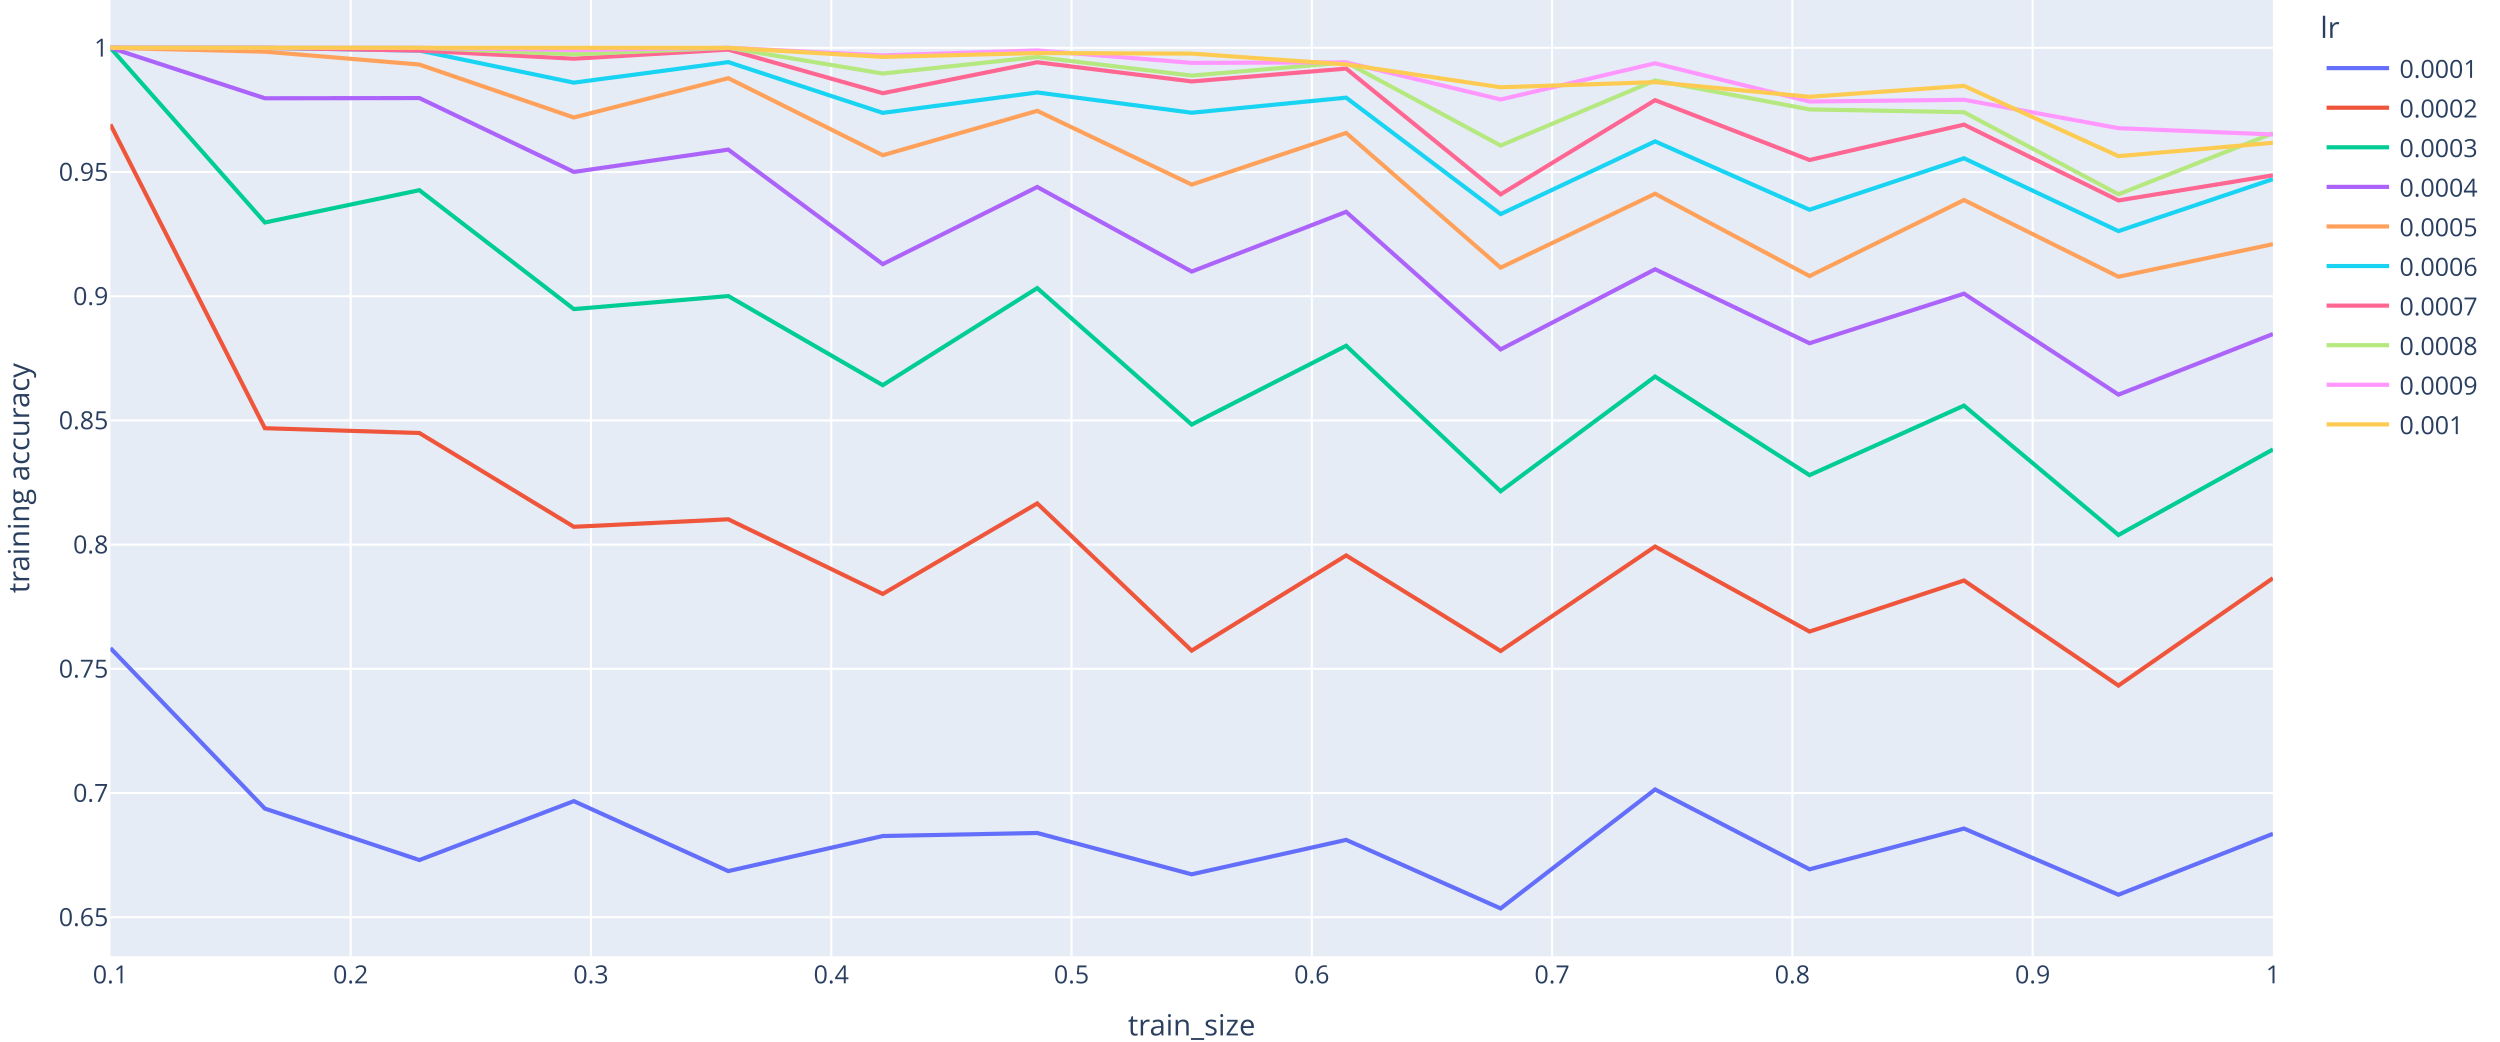
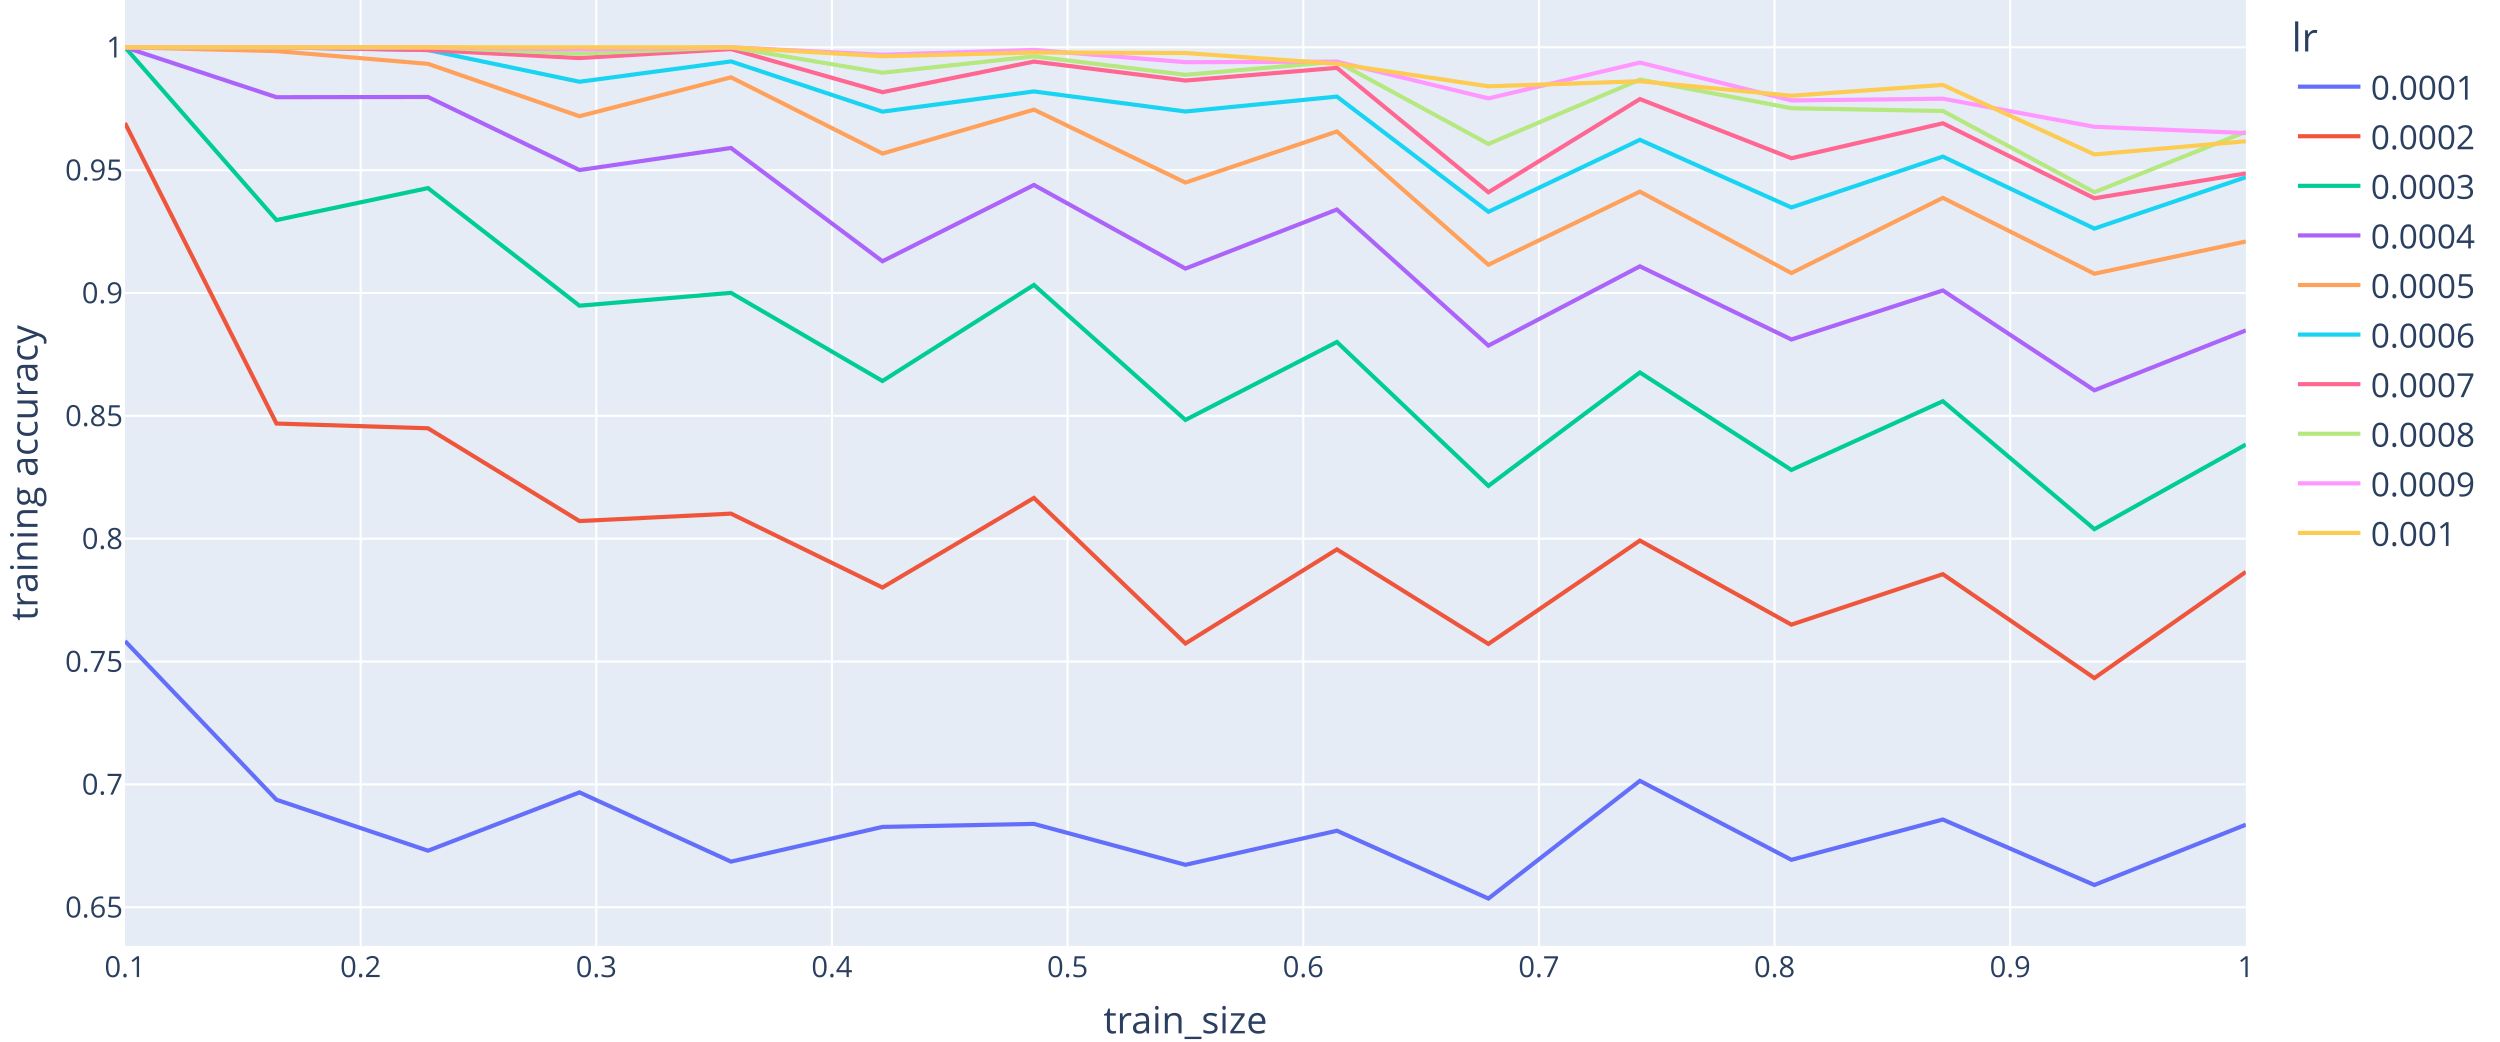
<svg xmlns="http://www.w3.org/2000/svg" class="main-svg" width="1200" height="500" style="" viewBox="0 0 1200 500">
  <rect x="0" y="0" width="1200" height="500" style="fill: rgb(255, 255, 255); fill-opacity: 1;" />
-   <defs id="defs-897cc7">
+   <defs id="defs-faa843">
    <g class="clips">
-       <clipPath id="clip897cc7xyplot" class="plotclip">
-         <rect width="1038" height="459" />
+       <clipPath id="clipfaa843xyplot" class="plotclip">
+         <rect width="1018" height="454" />
      </clipPath>
-       <clipPath class="axesclip" id="clip897cc7x">
-         <rect x="53" y="0" width="1038" height="500" />
+       <clipPath class="axesclip" id="clipfaa843x">
+         <rect x="60" y="0" width="1018" height="500" />
      </clipPath>
-       <clipPath class="axesclip" id="clip897cc7y">
-         <rect x="0" y="0" width="1200" height="459" />
+       <clipPath class="axesclip" id="clipfaa843y">
+         <rect x="0" y="0" width="1200" height="454" />
      </clipPath>
-       <clipPath class="axesclip" id="clip897cc7xy">
-         <rect x="53" y="0" width="1038" height="459" />
+       <clipPath class="axesclip" id="clipfaa843xy">
+         <rect x="60" y="0" width="1018" height="454" />
      </clipPath>
    </g>
    <g class="gradients" />
    <g class="patterns" />
  </defs>
  <g class="bglayer">
-     <rect class="bg" x="53" y="0" width="1038" height="459" style="fill: rgb(229, 236, 246); fill-opacity: 1; stroke-width: 0;" />
+     <rect class="bg" x="60" y="0" width="1018" height="454" style="fill: rgb(229, 236, 246); fill-opacity: 1; stroke-width: 0;" />
  </g>
  <g class="layer-below">
    <g class="imagelayer" />
    <g class="shapelayer" />
  </g>
  <g class="cartesianlayer">
    <g class="subplot xy">
      <g class="layer-subplot">
        <g class="shapelayer" />
        <g class="imagelayer" />
      </g>
      <g class="minor-gridlayer">
        <g class="x" />
        <g class="y" />
      </g>
      <g class="gridlayer">
        <g class="x">
-           <path class="xgrid crisp" transform="translate(168.33,0)" d="M0,0v459" style="stroke: rgb(255, 255, 255); stroke-opacity: 1; stroke-width: 1px;" />
-           <path class="xgrid crisp" transform="translate(283.67,0)" d="M0,0v459" style="stroke: rgb(255, 255, 255); stroke-opacity: 1; stroke-width: 1px;" />
-           <path class="xgrid crisp" transform="translate(399,0)" d="M0,0v459" style="stroke: rgb(255, 255, 255); stroke-opacity: 1; stroke-width: 1px;" />
-           <path class="xgrid crisp" transform="translate(514.33,0)" d="M0,0v459" style="stroke: rgb(255, 255, 255); stroke-opacity: 1; stroke-width: 1px;" />
-           <path class="xgrid crisp" transform="translate(629.67,0)" d="M0,0v459" style="stroke: rgb(255, 255, 255); stroke-opacity: 1; stroke-width: 1px;" />
-           <path class="xgrid crisp" transform="translate(745,0)" d="M0,0v459" style="stroke: rgb(255, 255, 255); stroke-opacity: 1; stroke-width: 1px;" />
-           <path class="xgrid crisp" transform="translate(860.33,0)" d="M0,0v459" style="stroke: rgb(255, 255, 255); stroke-opacity: 1; stroke-width: 1px;" />
-           <path class="xgrid crisp" transform="translate(975.67,0)" d="M0,0v459" style="stroke: rgb(255, 255, 255); stroke-opacity: 1; stroke-width: 1px;" />
+           <path class="xgrid crisp" transform="translate(173.11,0)" d="M0,0v454" style="stroke: rgb(255, 255, 255); stroke-opacity: 1; stroke-width: 1px;" />
+           <path class="xgrid crisp" transform="translate(286.22,0)" d="M0,0v454" style="stroke: rgb(255, 255, 255); stroke-opacity: 1; stroke-width: 1px;" />
+           <path class="xgrid crisp" transform="translate(399.33,0)" d="M0,0v454" style="stroke: rgb(255, 255, 255); stroke-opacity: 1; stroke-width: 1px;" />
+           <path class="xgrid crisp" transform="translate(512.44,0)" d="M0,0v454" style="stroke: rgb(255, 255, 255); stroke-opacity: 1; stroke-width: 1px;" />
+           <path class="xgrid crisp" transform="translate(625.56,0)" d="M0,0v454" style="stroke: rgb(255, 255, 255); stroke-opacity: 1; stroke-width: 1px;" />
+           <path class="xgrid crisp" transform="translate(738.67,0)" d="M0,0v454" style="stroke: rgb(255, 255, 255); stroke-opacity: 1; stroke-width: 1px;" />
+           <path class="xgrid crisp" transform="translate(851.78,0)" d="M0,0v454" style="stroke: rgb(255, 255, 255); stroke-opacity: 1; stroke-width: 1px;" />
+           <path class="xgrid crisp" transform="translate(964.89,0)" d="M0,0v454" style="stroke: rgb(255, 255, 255); stroke-opacity: 1; stroke-width: 1px;" />
        </g>
        <g class="y">
-           <path class="ygrid crisp" transform="translate(0,440.29)" d="M53,0h1038" style="stroke: rgb(255, 255, 255); stroke-opacity: 1; stroke-width: 1px;" />
-           <path class="ygrid crisp" transform="translate(0,380.67)" d="M53,0h1038" style="stroke: rgb(255, 255, 255); stroke-opacity: 1; stroke-width: 1px;" />
-           <path class="ygrid crisp" transform="translate(0,321.05)" d="M53,0h1038" style="stroke: rgb(255, 255, 255); stroke-opacity: 1; stroke-width: 1px;" />
-           <path class="ygrid crisp" transform="translate(0,261.43)" d="M53,0h1038" style="stroke: rgb(255, 255, 255); stroke-opacity: 1; stroke-width: 1px;" />
-           <path class="ygrid crisp" transform="translate(0,201.81)" d="M53,0h1038" style="stroke: rgb(255, 255, 255); stroke-opacity: 1; stroke-width: 1px;" />
-           <path class="ygrid crisp" transform="translate(0,142.19)" d="M53,0h1038" style="stroke: rgb(255, 255, 255); stroke-opacity: 1; stroke-width: 1px;" />
-           <path class="ygrid crisp" transform="translate(0,82.57)" d="M53,0h1038" style="stroke: rgb(255, 255, 255); stroke-opacity: 1; stroke-width: 1px;" />
-           <path class="ygrid crisp" transform="translate(0,22.95)" d="M53,0h1038" style="stroke: rgb(255, 255, 255); stroke-opacity: 1; stroke-width: 1px;" />
+           <path class="ygrid crisp" transform="translate(0,435.49)" d="M60,0h1018" style="stroke: rgb(255, 255, 255); stroke-opacity: 1; stroke-width: 1px;" />
+           <path class="ygrid crisp" transform="translate(0,376.52)" d="M60,0h1018" style="stroke: rgb(255, 255, 255); stroke-opacity: 1; stroke-width: 1px;" />
+           <path class="ygrid crisp" transform="translate(0,317.55)" d="M60,0h1018" style="stroke: rgb(255, 255, 255); stroke-opacity: 1; stroke-width: 1px;" />
+           <path class="ygrid crisp" transform="translate(0,258.58)" d="M60,0h1018" style="stroke: rgb(255, 255, 255); stroke-opacity: 1; stroke-width: 1px;" />
+           <path class="ygrid crisp" transform="translate(0,199.61)" d="M60,0h1018" style="stroke: rgb(255, 255, 255); stroke-opacity: 1; stroke-width: 1px;" />
+           <path class="ygrid crisp" transform="translate(0,140.64)" d="M60,0h1018" style="stroke: rgb(255, 255, 255); stroke-opacity: 1; stroke-width: 1px;" />
+           <path class="ygrid crisp" transform="translate(0,81.67)" d="M60,0h1018" style="stroke: rgb(255, 255, 255); stroke-opacity: 1; stroke-width: 1px;" />
+           <path class="ygrid crisp" transform="translate(0,22.7)" d="M60,0h1018" style="stroke: rgb(255, 255, 255); stroke-opacity: 1; stroke-width: 1px;" />
        </g>
      </g>
      <g class="zerolinelayer" />
      <g class="layer-between">
        <g class="shapelayer" />
        <g class="imagelayer" />
      </g>
      <path class="xlines-below" />
      <path class="ylines-below" />
      <g class="overlines-below" />
      <g class="xaxislayer-below" />
      <g class="yaxislayer-below" />
      <g class="overaxes-below" />
      <g class="overplot">
-         <g class="xy" transform="translate(53,0)" clip-path="url(#clip897cc7xyplot)">
+         <g class="xy" transform="translate(60,0)" clip-path="url(#clipfaa843xyplot)">
          <g class="scatterlayer mlayer">
-             <g class="trace scatter traced089fc" style="stroke-miterlimit: 2; opacity: 1;">
-               <g class="fills" />
-               <g class="errorbars" />
-               <g class="lines">
-                 <path class="js-line" d="M0,311.09L74.14,388.12L148.29,412.82L222.43,384.54L296.57,418.13L370.71,401.29L444.86,399.83L519,419.67L593.14,403.14L667.29,436.05L741.43,378.94L815.57,417.26L889.71,397.7L963.86,429.46L1038,400.22" style="vector-effect: none; fill: none; stroke: rgb(99, 110, 250); stroke-opacity: 1; stroke-width: 2px; opacity: 1;" />
-               </g>
-               <g class="points" />
-               <g class="text" />
-             </g>
-             <g class="trace scatter trace1c95cd" style="stroke-miterlimit: 2; opacity: 1;">
-               <g class="fills" />
-               <g class="errorbars" />
-               <g class="lines">
-                 <path class="js-line" d="M0,59.73L74.14,205.54L148.29,207.84L222.43,252.86L296.57,249.26L370.71,285.1L444.86,241.64L519,312.29L593.14,266.61L667.29,312.48L741.43,262.34L815.57,303.14L889.71,278.64L963.86,329.06L1038,277.52" style="vector-effect: none; fill: none; stroke: rgb(239, 85, 59); stroke-opacity: 1; stroke-width: 2px; opacity: 1;" />
-               </g>
-               <g class="points" />
-               <g class="text" />
-             </g>
-             <g class="trace scatter trace811c2f" style="stroke-miterlimit: 2; opacity: 1;">
-               <g class="fills" />
-               <g class="errorbars" />
-               <g class="lines">
-                 <path class="js-line" d="M0,22.95L74.14,106.79L148.29,91.28L222.43,148.36L296.57,142.1L370.71,184.89L444.86,138.28L519,203.78L593.14,165.96L667.29,235.81L741.43,180.76L815.57,228.07L889.71,194.7L963.86,256.79L1038,215.72" style="vector-effect: none; fill: none; stroke: rgb(0, 204, 150); stroke-opacity: 1; stroke-width: 2px; opacity: 1;" />
-               </g>
-               <g class="points" />
-               <g class="text" />
-             </g>
-             <g class="trace scatter trace289030" style="stroke-miterlimit: 2; opacity: 1;">
-               <g class="fills" />
-               <g class="errorbars" />
-               <g class="lines">
-                 <path class="js-line" d="M0,22.95L74.14,47.17L148.29,47.07L222.43,82.52L296.57,71.81L370.71,126.79L444.86,89.75L519,130.34L593.14,101.68L667.29,167.72L741.43,129.25L815.57,164.75L889.71,140.96L963.86,189.41L1038,160.33" style="vector-effect: none; fill: none; stroke: rgb(171, 99, 250); stroke-opacity: 1; stroke-width: 2px; opacity: 1;" />
-               </g>
-               <g class="points" />
-               <g class="text" />
-             </g>
-             <g class="trace scatter trace065779" style="stroke-miterlimit: 2; opacity: 1;">
-               <g class="fills" />
-               <g class="errorbars" />
-               <g class="lines">
-                 <path class="js-line" d="M0,22.95L74.14,24.81L148.29,30.99L222.43,56.39L296.57,37.52L370.71,74.51L444.86,53.2L519,88.61L593.14,63.81L667.29,128.48L741.43,92.99L815.57,132.52L889.71,96L963.86,132.84L1038,117.19" style="vector-effect: none; fill: none; stroke: rgb(255, 161, 90); stroke-opacity: 1; stroke-width: 2px; opacity: 1;" />
-               </g>
-               <g class="points" />
-               <g class="text" />
-             </g>
-             <g class="trace scatter traceec4b44" style="stroke-miterlimit: 2; opacity: 1;">
-               <g class="fills" />
-               <g class="errorbars" />
-               <g class="lines">
-                 <path class="js-line" d="M0,22.95L74.14,22.95L148.29,24.29L222.43,39.67L296.57,29.81L370.71,54.18L444.86,44.38L519,54.11L593.14,46.87L667.29,102.77L741.43,67.86L815.57,100.67L889.71,75.98L963.86,110.92L1038,85.98" style="vector-effect: none; fill: none; stroke: rgb(25, 211, 243); stroke-opacity: 1; stroke-width: 2px; opacity: 1;" />
-               </g>
-               <g class="points" />
-               <g class="text" />
-             </g>
-             <g class="trace scatter trace2945aa" style="stroke-miterlimit: 2; opacity: 1;">
-               <g class="fills" />
-               <g class="errorbars" />
-               <g class="lines">
-                 <path class="js-line" d="M0,22.95L74.14,22.95L148.29,24.29L222.43,28.18L296.57,23.81L370.71,44.74L444.86,29.88L519,39.09L593.14,32.92L667.29,93.3L741.43,48.08L815.57,76.79L889.71,59.83L963.86,96.21L1038,84.15" style="vector-effect: none; fill: none; stroke: rgb(255, 102, 146); stroke-opacity: 1; stroke-width: 2px; opacity: 1;" />
-               </g>
-               <g class="points" />
-               <g class="text" />
-             </g>
-             <g class="trace scatter trace48fd04" style="stroke-miterlimit: 2; opacity: 1;">
-               <g class="fills" />
-               <g class="errorbars" />
-               <g class="lines">
-                 <path class="js-line" d="M0,22.95L148.29,22.95L222.43,26.09L296.57,22.95L370.71,35.3L444.86,27.36L519,36.3L593.14,29.93L667.29,69.85L741.43,38.61L815.57,52.52L889.71,53.86L963.86,93.26L1038,63.95" style="vector-effect: none; fill: none; stroke: rgb(182, 232, 128); stroke-opacity: 1; stroke-width: 2px; opacity: 1;" />
-               </g>
-               <g class="points" />
-               <g class="text" />
-             </g>
-             <g class="trace scatter traceb2c9fd" style="stroke-miterlimit: 2; opacity: 1;">
-               <g class="fills" />
-               <g class="errorbars" />
-               <g class="lines">
-                 <path class="js-line" d="M0,22.95L148.29,22.95L222.43,24L296.57,22.95L370.71,26.58L444.86,24.21L519,30.18L593.14,29.93L667.29,47.75L741.43,30.37L815.57,48.73L889.71,47.89L963.86,61.54L1038,64.56" style="vector-effect: none; fill: none; stroke: rgb(255, 151, 255); stroke-opacity: 1; stroke-width: 2px; opacity: 1;" />
-               </g>
-               <g class="points" />
-               <g class="text" />
-             </g>
-             <g class="trace scatter tracebdd7bd" style="stroke-miterlimit: 2; opacity: 1;">
-               <g class="fills" />
-               <g class="errorbars" />
-               <g class="lines">
-                 <path class="js-line" d="M0,22.95L296.57,22.95L370.71,27.31L444.86,25.47L519,25.73L593.14,30.92L667.29,41.89L741.43,39.43L815.57,46.46L889.71,41.21L963.86,74.95L1038,68.54" style="vector-effect: none; fill: none; stroke: rgb(254, 203, 82); stroke-opacity: 1; stroke-width: 2px; opacity: 1;" />
+             <g class="trace scatter trace902969" style="stroke-miterlimit: 2; opacity: 1;">
+               <g class="fills" />
+               <g class="errorbars" />
+               <g class="lines">
+                 <path class="js-line" d="M0,307.7L72.71,383.89L145.43,408.33L218.14,380.35L290.86,413.58L363.57,396.92L436.29,395.47L509,415.1L581.71,398.75L654.43,431.3L727.14,374.81L799.86,412.71L872.57,393.37L945.29,424.79L1018,395.86" style="vector-effect: none; fill: none; stroke: rgb(99, 110, 250); stroke-opacity: 1; stroke-width: 2px; opacity: 1;" />
+               </g>
+               <g class="points" />
+               <g class="text" />
+             </g>
+             <g class="trace scatter trace71b88e" style="stroke-miterlimit: 2; opacity: 1;">
+               <g class="fills" />
+               <g class="errorbars" />
+               <g class="lines">
+                 <path class="js-line" d="M0,59.08L72.71,203.3L145.43,205.57L218.14,250.11L290.86,246.54L363.57,282L436.29,239.01L509,308.88L581.71,263.71L654.43,309.08L727.14,259.48L799.86,299.83L872.57,275.6L945.29,325.48L1018,274.5" style="vector-effect: none; fill: none; stroke: rgb(239, 85, 59); stroke-opacity: 1; stroke-width: 2px; opacity: 1;" />
+               </g>
+               <g class="points" />
+               <g class="text" />
+             </g>
+             <g class="trace scatter trace1026d5" style="stroke-miterlimit: 2; opacity: 1;">
+               <g class="fills" />
+               <g class="errorbars" />
+               <g class="lines">
+                 <path class="js-line" d="M0,22.7L72.71,105.63L145.43,90.28L218.14,146.74L290.86,140.56L363.57,182.88L436.29,136.78L509,201.57L581.71,164.15L654.43,233.24L727.14,178.79L799.86,225.58L872.57,192.58L945.29,253.99L1018,213.37" style="vector-effect: none; fill: none; stroke: rgb(0, 204, 150); stroke-opacity: 1; stroke-width: 2px; opacity: 1;" />
+               </g>
+               <g class="points" />
+               <g class="text" />
+             </g>
+             <g class="trace scatter traceef5ee1" style="stroke-miterlimit: 2; opacity: 1;">
+               <g class="fills" />
+               <g class="errorbars" />
+               <g class="lines">
+                 <path class="js-line" d="M0,22.7L72.71,46.66L145.43,46.55L218.14,81.62L290.86,71.03L363.57,125.41L436.29,88.78L509,128.92L581.71,100.57L654.43,165.89L727.14,127.84L799.86,162.95L872.57,139.42L945.29,187.35L1018,158.59" style="vector-effect: none; fill: none; stroke: rgb(171, 99, 250); stroke-opacity: 1; stroke-width: 2px; opacity: 1;" />
+               </g>
+               <g class="points" />
+               <g class="text" />
+             </g>
+             <g class="trace scatter trace0fb83c" style="stroke-miterlimit: 2; opacity: 1;">
+               <g class="fills" />
+               <g class="errorbars" />
+               <g class="lines">
+                 <path class="js-line" d="M0,22.7L72.71,24.54L145.43,30.65L218.14,55.78L290.86,37.11L363.57,73.7L436.29,52.62L509,87.64L581.71,63.11L654.43,127.08L727.14,91.98L799.86,131.08L872.57,94.96L945.29,131.39L1018,115.91" style="vector-effect: none; fill: none; stroke: rgb(255, 161, 90); stroke-opacity: 1; stroke-width: 2px; opacity: 1;" />
+               </g>
+               <g class="points" />
+               <g class="text" />
+             </g>
+             <g class="trace scatter traced57747" style="stroke-miterlimit: 2; opacity: 1;">
+               <g class="fills" />
+               <g class="errorbars" />
+               <g class="lines">
+                 <path class="js-line" d="M0,22.7L72.71,22.7L145.43,24.03L218.14,39.24L290.86,29.48L363.57,53.59L436.29,43.89L509,53.52L581.71,46.36L654.43,101.65L727.14,67.12L799.86,99.58L872.57,75.16L945.29,109.72L1018,85.04" style="vector-effect: none; fill: none; stroke: rgb(25, 211, 243); stroke-opacity: 1; stroke-width: 2px; opacity: 1;" />
+               </g>
+               <g class="points" />
+               <g class="text" />
+             </g>
+             <g class="trace scatter trace06e448" style="stroke-miterlimit: 2; opacity: 1;">
+               <g class="fills" />
+               <g class="errorbars" />
+               <g class="lines">
+                 <path class="js-line" d="M0,22.7L72.71,22.7L145.43,24.03L218.14,27.87L290.86,23.55L363.57,44.25L436.29,29.56L509,38.66L581.71,32.56L654.43,92.29L727.14,47.56L799.86,75.95L872.57,59.18L945.29,95.16L1018,83.23" style="vector-effect: none; fill: none; stroke: rgb(255, 102, 146); stroke-opacity: 1; stroke-width: 2px; opacity: 1;" />
+               </g>
+               <g class="points" />
+               <g class="text" />
+             </g>
+             <g class="trace scatter trace5cee25" style="stroke-miterlimit: 2; opacity: 1;">
+               <g class="fills" />
+               <g class="errorbars" />
+               <g class="lines">
+                 <path class="js-line" d="M0,22.7L145.43,22.7L218.14,25.8L290.86,22.7L363.57,34.91L436.29,27.06L509,35.91L581.71,29.6L654.43,69.09L727.14,38.19L799.86,51.95L872.57,53.27L945.29,92.25L1018,63.25" style="vector-effect: none; fill: none; stroke: rgb(182, 232, 128); stroke-opacity: 1; stroke-width: 2px; opacity: 1;" />
+               </g>
+               <g class="points" />
+               <g class="text" />
+             </g>
+             <g class="trace scatter trace53779c" style="stroke-miterlimit: 2; opacity: 1;">
+               <g class="fills" />
+               <g class="errorbars" />
+               <g class="lines">
+                 <path class="js-line" d="M0,22.7L145.43,22.7L218.14,23.73L290.86,22.7L363.57,26.29L436.29,23.95L509,29.85L581.71,29.6L654.43,47.23L727.14,30.04L799.86,48.2L872.57,47.37L945.29,60.87L1018,63.86" style="vector-effect: none; fill: none; stroke: rgb(255, 151, 255); stroke-opacity: 1; stroke-width: 2px; opacity: 1;" />
+               </g>
+               <g class="points" />
+               <g class="text" />
+             </g>
+             <g class="trace scatter tracefdc0de" style="stroke-miterlimit: 2; opacity: 1;">
+               <g class="fills" />
+               <g class="errorbars" />
+               <g class="lines">
+                 <path class="js-line" d="M0,22.7L290.86,22.7L363.57,27.01L436.29,25.19L509,25.45L581.71,30.59L654.43,41.43L727.14,39L799.86,45.95L872.57,40.76L945.29,74.13L1018,67.79" style="vector-effect: none; fill: none; stroke: rgb(254, 203, 82); stroke-opacity: 1; stroke-width: 2px; opacity: 1;" />
              </g>
              <g class="points" />
              <g class="text" />
            </g>
          </g>
        </g>
      </g>
      <g class="zerolinelayer-above" />
      <path class="xlines-above crisp" d="M0,0" style="fill: none;" />
      <path class="ylines-above crisp" d="M0,0" style="fill: none;" />
      <g class="overlines-above" />
      <g class="xaxislayer-above">
        <g class="xtick">
-           <text text-anchor="middle" x="0" y="472" transform="translate(53,0)" style="font-family: 'Open Sans', verdana, arial, sans-serif; font-size: 12px; fill: rgb(42, 63, 95); fill-opacity: 1; white-space: pre;">0.1</text>
-         </g>
-         <g class="xtick">
-           <text text-anchor="middle" x="0" y="472" style="font-family: 'Open Sans', verdana, arial, sans-serif; font-size: 12px; fill: rgb(42, 63, 95); fill-opacity: 1; white-space: pre;" transform="translate(168.33,0)">0.2</text>
-         </g>
-         <g class="xtick">
-           <text text-anchor="middle" x="0" y="472" style="font-family: 'Open Sans', verdana, arial, sans-serif; font-size: 12px; fill: rgb(42, 63, 95); fill-opacity: 1; white-space: pre;" transform="translate(283.67,0)">0.3</text>
-         </g>
-         <g class="xtick">
-           <text text-anchor="middle" x="0" y="472" style="font-family: 'Open Sans', verdana, arial, sans-serif; font-size: 12px; fill: rgb(42, 63, 95); fill-opacity: 1; white-space: pre;" transform="translate(399,0)">0.4</text>
-         </g>
-         <g class="xtick">
-           <text text-anchor="middle" x="0" y="472" style="font-family: 'Open Sans', verdana, arial, sans-serif; font-size: 12px; fill: rgb(42, 63, 95); fill-opacity: 1; white-space: pre;" transform="translate(514.33,0)">0.5</text>
-         </g>
-         <g class="xtick">
-           <text text-anchor="middle" x="0" y="472" style="font-family: 'Open Sans', verdana, arial, sans-serif; font-size: 12px; fill: rgb(42, 63, 95); fill-opacity: 1; white-space: pre;" transform="translate(629.67,0)">0.6</text>
-         </g>
-         <g class="xtick">
-           <text text-anchor="middle" x="0" y="472" style="font-family: 'Open Sans', verdana, arial, sans-serif; font-size: 12px; fill: rgb(42, 63, 95); fill-opacity: 1; white-space: pre;" transform="translate(745,0)">0.7</text>
-         </g>
-         <g class="xtick">
-           <text text-anchor="middle" x="0" y="472" style="font-family: 'Open Sans', verdana, arial, sans-serif; font-size: 12px; fill: rgb(42, 63, 95); fill-opacity: 1; white-space: pre;" transform="translate(860.33,0)">0.8</text>
-         </g>
-         <g class="xtick">
-           <text text-anchor="middle" x="0" y="472" style="font-family: 'Open Sans', verdana, arial, sans-serif; font-size: 12px; fill: rgb(42, 63, 95); fill-opacity: 1; white-space: pre;" transform="translate(975.67,0)">0.9</text>
-         </g>
-         <g class="xtick">
-           <text text-anchor="middle" x="0" y="472" style="font-family: 'Open Sans', verdana, arial, sans-serif; font-size: 12px; fill: rgb(42, 63, 95); fill-opacity: 1; white-space: pre;" transform="translate(1091,0)">1</text>
+           <text text-anchor="middle" x="0" y="469" transform="translate(60,0)" style="font-family: 'Open Sans', verdana, arial, sans-serif; font-size: 14px; fill: rgb(42, 63, 95); fill-opacity: 1; white-space: pre;">0.1</text>
+         </g>
+         <g class="xtick">
+           <text text-anchor="middle" x="0" y="469" style="font-family: 'Open Sans', verdana, arial, sans-serif; font-size: 14px; fill: rgb(42, 63, 95); fill-opacity: 1; white-space: pre;" transform="translate(173.11,0)">0.2</text>
+         </g>
+         <g class="xtick">
+           <text text-anchor="middle" x="0" y="469" style="font-family: 'Open Sans', verdana, arial, sans-serif; font-size: 14px; fill: rgb(42, 63, 95); fill-opacity: 1; white-space: pre;" transform="translate(286.22,0)">0.3</text>
+         </g>
+         <g class="xtick">
+           <text text-anchor="middle" x="0" y="469" style="font-family: 'Open Sans', verdana, arial, sans-serif; font-size: 14px; fill: rgb(42, 63, 95); fill-opacity: 1; white-space: pre;" transform="translate(399.33,0)">0.4</text>
+         </g>
+         <g class="xtick">
+           <text text-anchor="middle" x="0" y="469" style="font-family: 'Open Sans', verdana, arial, sans-serif; font-size: 14px; fill: rgb(42, 63, 95); fill-opacity: 1; white-space: pre;" transform="translate(512.44,0)">0.5</text>
+         </g>
+         <g class="xtick">
+           <text text-anchor="middle" x="0" y="469" style="font-family: 'Open Sans', verdana, arial, sans-serif; font-size: 14px; fill: rgb(42, 63, 95); fill-opacity: 1; white-space: pre;" transform="translate(625.56,0)">0.6</text>
+         </g>
+         <g class="xtick">
+           <text text-anchor="middle" x="0" y="469" style="font-family: 'Open Sans', verdana, arial, sans-serif; font-size: 14px; fill: rgb(42, 63, 95); fill-opacity: 1; white-space: pre;" transform="translate(738.67,0)">0.7</text>
+         </g>
+         <g class="xtick">
+           <text text-anchor="middle" x="0" y="469" style="font-family: 'Open Sans', verdana, arial, sans-serif; font-size: 14px; fill: rgb(42, 63, 95); fill-opacity: 1; white-space: pre;" transform="translate(851.78,0)">0.8</text>
+         </g>
+         <g class="xtick">
+           <text text-anchor="middle" x="0" y="469" style="font-family: 'Open Sans', verdana, arial, sans-serif; font-size: 14px; fill: rgb(42, 63, 95); fill-opacity: 1; white-space: pre;" transform="translate(964.89,0)">0.9</text>
+         </g>
+         <g class="xtick">
+           <text text-anchor="middle" x="0" y="469" style="font-family: 'Open Sans', verdana, arial, sans-serif; font-size: 14px; fill: rgb(42, 63, 95); fill-opacity: 1; white-space: pre;" transform="translate(1078,0)">1</text>
        </g>
      </g>
      <g class="yaxislayer-above">
        <g class="ytick">
-           <text text-anchor="end" x="52" y="4.2" transform="translate(0,440.29)" style="font-family: 'Open Sans', verdana, arial, sans-serif; font-size: 12px; fill: rgb(42, 63, 95); fill-opacity: 1; white-space: pre;">0.65</text>
-         </g>
-         <g class="ytick">
-           <text text-anchor="end" x="52" y="4.2" style="font-family: 'Open Sans', verdana, arial, sans-serif; font-size: 12px; fill: rgb(42, 63, 95); fill-opacity: 1; white-space: pre;" transform="translate(0,380.67)">0.7</text>
-         </g>
-         <g class="ytick">
-           <text text-anchor="end" x="52" y="4.2" style="font-family: 'Open Sans', verdana, arial, sans-serif; font-size: 12px; fill: rgb(42, 63, 95); fill-opacity: 1; white-space: pre;" transform="translate(0,321.05)">0.75</text>
-         </g>
-         <g class="ytick">
-           <text text-anchor="end" x="52" y="4.2" style="font-family: 'Open Sans', verdana, arial, sans-serif; font-size: 12px; fill: rgb(42, 63, 95); fill-opacity: 1; white-space: pre;" transform="translate(0,261.43)">0.8</text>
-         </g>
-         <g class="ytick">
-           <text text-anchor="end" x="52" y="4.2" style="font-family: 'Open Sans', verdana, arial, sans-serif; font-size: 12px; fill: rgb(42, 63, 95); fill-opacity: 1; white-space: pre;" transform="translate(0,201.81)">0.85</text>
-         </g>
-         <g class="ytick">
-           <text text-anchor="end" x="52" y="4.2" style="font-family: 'Open Sans', verdana, arial, sans-serif; font-size: 12px; fill: rgb(42, 63, 95); fill-opacity: 1; white-space: pre;" transform="translate(0,142.19)">0.9</text>
-         </g>
-         <g class="ytick">
-           <text text-anchor="end" x="52" y="4.2" style="font-family: 'Open Sans', verdana, arial, sans-serif; font-size: 12px; fill: rgb(42, 63, 95); fill-opacity: 1; white-space: pre;" transform="translate(0,82.57)">0.95</text>
-         </g>
-         <g class="ytick">
-           <text text-anchor="end" x="52" y="4.2" style="font-family: 'Open Sans', verdana, arial, sans-serif; font-size: 12px; fill: rgb(42, 63, 95); fill-opacity: 1; white-space: pre;" transform="translate(0,22.95)">1</text>
+           <text text-anchor="end" x="59" y="4.9" transform="translate(0,435.49)" style="font-family: 'Open Sans', verdana, arial, sans-serif; font-size: 14px; fill: rgb(42, 63, 95); fill-opacity: 1; white-space: pre;">0.65</text>
+         </g>
+         <g class="ytick">
+           <text text-anchor="end" x="59" y="4.9" style="font-family: 'Open Sans', verdana, arial, sans-serif; font-size: 14px; fill: rgb(42, 63, 95); fill-opacity: 1; white-space: pre;" transform="translate(0,376.52)">0.7</text>
+         </g>
+         <g class="ytick">
+           <text text-anchor="end" x="59" y="4.9" style="font-family: 'Open Sans', verdana, arial, sans-serif; font-size: 14px; fill: rgb(42, 63, 95); fill-opacity: 1; white-space: pre;" transform="translate(0,317.55)">0.75</text>
+         </g>
+         <g class="ytick">
+           <text text-anchor="end" x="59" y="4.9" style="font-family: 'Open Sans', verdana, arial, sans-serif; font-size: 14px; fill: rgb(42, 63, 95); fill-opacity: 1; white-space: pre;" transform="translate(0,258.58)">0.8</text>
+         </g>
+         <g class="ytick">
+           <text text-anchor="end" x="59" y="4.9" style="font-family: 'Open Sans', verdana, arial, sans-serif; font-size: 14px; fill: rgb(42, 63, 95); fill-opacity: 1; white-space: pre;" transform="translate(0,199.61)">0.85</text>
+         </g>
+         <g class="ytick">
+           <text text-anchor="end" x="59" y="4.9" style="font-family: 'Open Sans', verdana, arial, sans-serif; font-size: 14px; fill: rgb(42, 63, 95); fill-opacity: 1; white-space: pre;" transform="translate(0,140.64)">0.9</text>
+         </g>
+         <g class="ytick">
+           <text text-anchor="end" x="59" y="4.9" style="font-family: 'Open Sans', verdana, arial, sans-serif; font-size: 14px; fill: rgb(42, 63, 95); fill-opacity: 1; white-space: pre;" transform="translate(0,81.67)">0.95</text>
+         </g>
+         <g class="ytick">
+           <text text-anchor="end" x="59" y="4.9" style="font-family: 'Open Sans', verdana, arial, sans-serif; font-size: 14px; fill: rgb(42, 63, 95); fill-opacity: 1; white-space: pre;" transform="translate(0,22.7)">1</text>
        </g>
      </g>
      <g class="overaxes-above" />
    </g>
  </g>
  <g class="polarlayer" />
  <g class="smithlayer" />
  <g class="ternarylayer" />
  <g class="geolayer" />
  <g class="funnelarealayer" />
  <g class="pielayer" />
  <g class="iciclelayer" />
  <g class="treemaplayer" />
  <g class="sunburstlayer" />
  <g class="glimages" />
-   <defs id="topdefs-897cc7">
+   <defs id="topdefs-faa843">
    <g class="clips" />
-     <clipPath id="legend897cc7">
-       <rect width="88" height="219" x="0" y="0" />
+     <clipPath id="legendfaa843">
+       <rect width="102" height="273" x="0" y="0" />
    </clipPath>
  </defs>
  <g class="layer-above">
    <g class="imagelayer" />
    <g class="shapelayer" />
  </g>
  <g class="infolayer">
-     <g class="legend" pointer-events="all" transform="translate(1111.76,0)">
-       <rect class="bg" shape-rendering="crispEdges" style="stroke: rgb(68, 68, 68); stroke-opacity: 1; fill: rgb(255, 255, 255); fill-opacity: 1; stroke-width: 0px;" width="88" height="219" x="0" y="0" />
-       <g class="scrollbox" transform="" clip-path="url(#legend897cc7)">
-         <text class="legendtitletext" text-anchor="start" x="2" y="18.2" style="font-family: 'Open Sans', verdana, arial, sans-serif; font-size: 14px; fill: rgb(42, 63, 95); fill-opacity: 1; white-space: pre; opacity: 1;">lr</text>
-         <g class="groups" transform="">
-           <g class="traces" transform="translate(0,32.7)" style="opacity: 1;">
-             <text class="legendtext" text-anchor="start" x="40" y="4.68" style="font-family: 'Open Sans', verdana, arial, sans-serif; font-size: 12px; fill: rgb(42, 63, 95); fill-opacity: 1; white-space: pre;">0.0001</text>
+     <g class="legend" pointer-events="all" transform="translate(1098,0)">
+       <rect class="bg" shape-rendering="crispEdges" style="stroke: rgb(68, 68, 68); stroke-opacity: 1; fill: rgb(255, 255, 255); fill-opacity: 1; stroke-width: 0px;" width="102" height="273" x="0" y="0" />
+       <g class="scrollbox" transform="" clip-path="url(#legendfaa843)">
+         <text class="legendtitletext" text-anchor="start" x="2" y="24.7" style="font-family: 'Open Sans', verdana, arial, sans-serif; font-size: 19px; fill: rgb(42, 63, 95); fill-opacity: 1; white-space: pre; opacity: 1;">lr</text>
+         <g class="groups" transform="">
+           <g class="traces" transform="translate(0,41.6)" style="opacity: 1;">
+             <text class="legendtext" text-anchor="start" x="40" y="6.24" style="font-family: 'Open Sans', verdana, arial, sans-serif; font-size: 16px; fill: rgb(42, 63, 95); fill-opacity: 1; white-space: pre;">0.0001</text>
            <g class="layers" style="opacity: 1;">
              <g class="legendfill" />
              <g class="legendlines">
                <path class="js-line" d="M5,0h30" style="fill: none; stroke: rgb(99, 110, 250); stroke-opacity: 1; stroke-width: 2px;" />
              </g>
              <g class="legendsymbols">
                <g class="legendpoints" />
              </g>
            </g>
-             <rect class="legendtoggle" x="0" y="-9.5" width="82.516" height="19" style="fill: rgb(0, 0, 0); fill-opacity: 0;" />
-           </g>
-         </g>
-         <g class="groups" transform="">
-           <g class="traces" transform="translate(0,51.7)" style="opacity: 1;">
-             <text class="legendtext" text-anchor="start" x="40" y="4.68" style="font-family: 'Open Sans', verdana, arial, sans-serif; font-size: 12px; fill: rgb(42, 63, 95); fill-opacity: 1; white-space: pre;">0.0002</text>
+             <rect class="legendtoggle" x="0" y="-11.9" width="96.688" height="23.8" style="fill: rgb(0, 0, 0); fill-opacity: 0;" />
+           </g>
+         </g>
+         <g class="groups" transform="">
+           <g class="traces" transform="translate(0,65.4)" style="opacity: 1;">
+             <text class="legendtext" text-anchor="start" x="40" y="6.24" style="font-family: 'Open Sans', verdana, arial, sans-serif; font-size: 16px; fill: rgb(42, 63, 95); fill-opacity: 1; white-space: pre;">0.0002</text>
            <g class="layers" style="opacity: 1;">
              <g class="legendfill" />
              <g class="legendlines">
                <path class="js-line" d="M5,0h30" style="fill: none; stroke: rgb(239, 85, 59); stroke-opacity: 1; stroke-width: 2px;" />
              </g>
              <g class="legendsymbols">
                <g class="legendpoints" />
              </g>
            </g>
-             <rect class="legendtoggle" x="0" y="-9.5" width="82.516" height="19" style="fill: rgb(0, 0, 0); fill-opacity: 0;" />
-           </g>
-         </g>
-         <g class="groups" transform="">
-           <g class="traces" transform="translate(0,70.7)" style="opacity: 1;">
-             <text class="legendtext" text-anchor="start" x="40" y="4.68" style="font-family: 'Open Sans', verdana, arial, sans-serif; font-size: 12px; fill: rgb(42, 63, 95); fill-opacity: 1; white-space: pre;">0.0003</text>
+             <rect class="legendtoggle" x="0" y="-11.9" width="96.688" height="23.8" style="fill: rgb(0, 0, 0); fill-opacity: 0;" />
+           </g>
+         </g>
+         <g class="groups" transform="">
+           <g class="traces" transform="translate(0,89.2)" style="opacity: 1;">
+             <text class="legendtext" text-anchor="start" x="40" y="6.24" style="font-family: 'Open Sans', verdana, arial, sans-serif; font-size: 16px; fill: rgb(42, 63, 95); fill-opacity: 1; white-space: pre;">0.0003</text>
            <g class="layers" style="opacity: 1;">
              <g class="legendfill" />
              <g class="legendlines">
                <path class="js-line" d="M5,0h30" style="fill: none; stroke: rgb(0, 204, 150); stroke-opacity: 1; stroke-width: 2px;" />
              </g>
              <g class="legendsymbols">
                <g class="legendpoints" />
              </g>
            </g>
-             <rect class="legendtoggle" x="0" y="-9.5" width="82.516" height="19" style="fill: rgb(0, 0, 0); fill-opacity: 0;" />
-           </g>
-         </g>
-         <g class="groups" transform="">
-           <g class="traces" transform="translate(0,89.7)" style="opacity: 1;">
-             <text class="legendtext" text-anchor="start" x="40" y="4.68" style="font-family: 'Open Sans', verdana, arial, sans-serif; font-size: 12px; fill: rgb(42, 63, 95); fill-opacity: 1; white-space: pre;">0.0004</text>
+             <rect class="legendtoggle" x="0" y="-11.9" width="96.688" height="23.8" style="fill: rgb(0, 0, 0); fill-opacity: 0;" />
+           </g>
+         </g>
+         <g class="groups" transform="">
+           <g class="traces" transform="translate(0,113)" style="opacity: 1;">
+             <text class="legendtext" text-anchor="start" x="40" y="6.24" style="font-family: 'Open Sans', verdana, arial, sans-serif; font-size: 16px; fill: rgb(42, 63, 95); fill-opacity: 1; white-space: pre;">0.0004</text>
            <g class="layers" style="opacity: 1;">
              <g class="legendfill" />
              <g class="legendlines">
                <path class="js-line" d="M5,0h30" style="fill: none; stroke: rgb(171, 99, 250); stroke-opacity: 1; stroke-width: 2px;" />
              </g>
              <g class="legendsymbols">
                <g class="legendpoints" />
              </g>
            </g>
-             <rect class="legendtoggle" x="0" y="-9.5" width="82.516" height="19" style="fill: rgb(0, 0, 0); fill-opacity: 0;" />
-           </g>
-         </g>
-         <g class="groups" transform="">
-           <g class="traces" transform="translate(0,108.7)" style="opacity: 1;">
-             <text class="legendtext" text-anchor="start" x="40" y="4.68" style="font-family: 'Open Sans', verdana, arial, sans-serif; font-size: 12px; fill: rgb(42, 63, 95); fill-opacity: 1; white-space: pre;">0.0005</text>
+             <rect class="legendtoggle" x="0" y="-11.9" width="96.688" height="23.8" style="fill: rgb(0, 0, 0); fill-opacity: 0;" />
+           </g>
+         </g>
+         <g class="groups" transform="">
+           <g class="traces" transform="translate(0,136.8)" style="opacity: 1;">
+             <text class="legendtext" text-anchor="start" x="40" y="6.24" style="font-family: 'Open Sans', verdana, arial, sans-serif; font-size: 16px; fill: rgb(42, 63, 95); fill-opacity: 1; white-space: pre;">0.0005</text>
            <g class="layers" style="opacity: 1;">
              <g class="legendfill" />
              <g class="legendlines">
                <path class="js-line" d="M5,0h30" style="fill: none; stroke: rgb(255, 161, 90); stroke-opacity: 1; stroke-width: 2px;" />
              </g>
              <g class="legendsymbols">
                <g class="legendpoints" />
              </g>
            </g>
-             <rect class="legendtoggle" x="0" y="-9.5" width="82.516" height="19" style="fill: rgb(0, 0, 0); fill-opacity: 0;" />
-           </g>
-         </g>
-         <g class="groups" transform="">
-           <g class="traces" transform="translate(0,127.7)" style="opacity: 1;">
-             <text class="legendtext" text-anchor="start" x="40" y="4.68" style="font-family: 'Open Sans', verdana, arial, sans-serif; font-size: 12px; fill: rgb(42, 63, 95); fill-opacity: 1; white-space: pre;">0.0006</text>
+             <rect class="legendtoggle" x="0" y="-11.9" width="96.688" height="23.8" style="fill: rgb(0, 0, 0); fill-opacity: 0;" />
+           </g>
+         </g>
+         <g class="groups" transform="">
+           <g class="traces" transform="translate(0,160.6)" style="opacity: 1;">
+             <text class="legendtext" text-anchor="start" x="40" y="6.24" style="font-family: 'Open Sans', verdana, arial, sans-serif; font-size: 16px; fill: rgb(42, 63, 95); fill-opacity: 1; white-space: pre;">0.0006</text>
            <g class="layers" style="opacity: 1;">
              <g class="legendfill" />
              <g class="legendlines">
                <path class="js-line" d="M5,0h30" style="fill: none; stroke: rgb(25, 211, 243); stroke-opacity: 1; stroke-width: 2px;" />
              </g>
              <g class="legendsymbols">
                <g class="legendpoints" />
              </g>
            </g>
-             <rect class="legendtoggle" x="0" y="-9.5" width="82.516" height="19" style="fill: rgb(0, 0, 0); fill-opacity: 0;" />
-           </g>
-         </g>
-         <g class="groups" transform="">
-           <g class="traces" transform="translate(0,146.7)" style="opacity: 1;">
-             <text class="legendtext" text-anchor="start" x="40" y="4.68" style="font-family: 'Open Sans', verdana, arial, sans-serif; font-size: 12px; fill: rgb(42, 63, 95); fill-opacity: 1; white-space: pre;">0.0007</text>
+             <rect class="legendtoggle" x="0" y="-11.9" width="96.688" height="23.8" style="fill: rgb(0, 0, 0); fill-opacity: 0;" />
+           </g>
+         </g>
+         <g class="groups" transform="">
+           <g class="traces" transform="translate(0,184.4)" style="opacity: 1;">
+             <text class="legendtext" text-anchor="start" x="40" y="6.24" style="font-family: 'Open Sans', verdana, arial, sans-serif; font-size: 16px; fill: rgb(42, 63, 95); fill-opacity: 1; white-space: pre;">0.0007</text>
            <g class="layers" style="opacity: 1;">
              <g class="legendfill" />
              <g class="legendlines">
                <path class="js-line" d="M5,0h30" style="fill: none; stroke: rgb(255, 102, 146); stroke-opacity: 1; stroke-width: 2px;" />
              </g>
              <g class="legendsymbols">
                <g class="legendpoints" />
              </g>
            </g>
-             <rect class="legendtoggle" x="0" y="-9.5" width="82.516" height="19" style="fill: rgb(0, 0, 0); fill-opacity: 0;" />
-           </g>
-         </g>
-         <g class="groups" transform="">
-           <g class="traces" transform="translate(0,165.7)" style="opacity: 1;">
-             <text class="legendtext" text-anchor="start" x="40" y="4.68" style="font-family: 'Open Sans', verdana, arial, sans-serif; font-size: 12px; fill: rgb(42, 63, 95); fill-opacity: 1; white-space: pre;">0.0008</text>
+             <rect class="legendtoggle" x="0" y="-11.9" width="96.688" height="23.8" style="fill: rgb(0, 0, 0); fill-opacity: 0;" />
+           </g>
+         </g>
+         <g class="groups" transform="">
+           <g class="traces" transform="translate(0,208.2)" style="opacity: 1;">
+             <text class="legendtext" text-anchor="start" x="40" y="6.24" style="font-family: 'Open Sans', verdana, arial, sans-serif; font-size: 16px; fill: rgb(42, 63, 95); fill-opacity: 1; white-space: pre;">0.0008</text>
            <g class="layers" style="opacity: 1;">
              <g class="legendfill" />
              <g class="legendlines">
                <path class="js-line" d="M5,0h30" style="fill: none; stroke: rgb(182, 232, 128); stroke-opacity: 1; stroke-width: 2px;" />
              </g>
              <g class="legendsymbols">
                <g class="legendpoints" />
              </g>
            </g>
-             <rect class="legendtoggle" x="0" y="-9.5" width="82.516" height="19" style="fill: rgb(0, 0, 0); fill-opacity: 0;" />
-           </g>
-         </g>
-         <g class="groups" transform="">
-           <g class="traces" transform="translate(0,184.7)" style="opacity: 1;">
-             <text class="legendtext" text-anchor="start" x="40" y="4.68" style="font-family: 'Open Sans', verdana, arial, sans-serif; font-size: 12px; fill: rgb(42, 63, 95); fill-opacity: 1; white-space: pre;">0.0009</text>
+             <rect class="legendtoggle" x="0" y="-11.9" width="96.688" height="23.8" style="fill: rgb(0, 0, 0); fill-opacity: 0;" />
+           </g>
+         </g>
+         <g class="groups" transform="">
+           <g class="traces" transform="translate(0,232)" style="opacity: 1;">
+             <text class="legendtext" text-anchor="start" x="40" y="6.24" style="font-family: 'Open Sans', verdana, arial, sans-serif; font-size: 16px; fill: rgb(42, 63, 95); fill-opacity: 1; white-space: pre;">0.0009</text>
            <g class="layers" style="opacity: 1;">
              <g class="legendfill" />
              <g class="legendlines">
                <path class="js-line" d="M5,0h30" style="fill: none; stroke: rgb(255, 151, 255); stroke-opacity: 1; stroke-width: 2px;" />
              </g>
              <g class="legendsymbols">
                <g class="legendpoints" />
              </g>
            </g>
-             <rect class="legendtoggle" x="0" y="-9.5" width="82.516" height="19" style="fill: rgb(0, 0, 0); fill-opacity: 0;" />
-           </g>
-         </g>
-         <g class="groups" transform="">
-           <g class="traces" transform="translate(0,203.7)" style="opacity: 1;">
-             <text class="legendtext" text-anchor="start" x="40" y="4.68" style="font-family: 'Open Sans', verdana, arial, sans-serif; font-size: 12px; fill: rgb(42, 63, 95); fill-opacity: 1; white-space: pre;">0.001</text>
+             <rect class="legendtoggle" x="0" y="-11.9" width="96.688" height="23.8" style="fill: rgb(0, 0, 0); fill-opacity: 0;" />
+           </g>
+         </g>
+         <g class="groups" transform="">
+           <g class="traces" transform="translate(0,255.8)" style="opacity: 1;">
+             <text class="legendtext" text-anchor="start" x="40" y="6.24" style="font-family: 'Open Sans', verdana, arial, sans-serif; font-size: 16px; fill: rgb(42, 63, 95); fill-opacity: 1; white-space: pre;">0.001</text>
            <g class="layers" style="opacity: 1;">
              <g class="legendfill" />
              <g class="legendlines">
                <path class="js-line" d="M5,0h30" style="fill: none; stroke: rgb(254, 203, 82); stroke-opacity: 1; stroke-width: 2px;" />
              </g>
              <g class="legendsymbols">
                <g class="legendpoints" />
              </g>
            </g>
-             <rect class="legendtoggle" x="0" y="-9.5" width="82.516" height="19" style="fill: rgb(0, 0, 0); fill-opacity: 0;" />
+             <rect class="legendtoggle" x="0" y="-11.9" width="96.688" height="23.8" style="fill: rgb(0, 0, 0); fill-opacity: 0;" />
          </g>
        </g>
      </g>
      <rect class="scrollbar" rx="20" ry="3" width="0" height="0" style="fill: rgb(128, 139, 164); fill-opacity: 1;" x="0" y="0" />
    </g>
    <g class="g-gtitle" />
-     <g class="g-xtitle" transform="translate(0,-2.3)">
-       <text class="xtitle" x="572" y="499.3" text-anchor="middle" style="opacity: 1; font-family: 'Open Sans', verdana, arial, sans-serif; font-size: 14px; fill: rgb(42, 63, 95); fill-opacity: 1; white-space: pre;">train_size</text>
+     <g class="g-xtitle" transform="translate(0,-3.1)">
+       <text class="xtitle" x="569" y="499.1" text-anchor="middle" style="opacity: 1; font-family: 'Open Sans', verdana, arial, sans-serif; font-size: 18px; fill: rgb(42, 63, 95); fill-opacity: 1; white-space: pre;">train_size</text>
    </g>
-     <g class="g-ytitle" transform="translate(8.666016,0)">
-       <text class="ytitle" transform="rotate(-90,5.334375,229.5)" x="5.334" y="229.5" text-anchor="middle" style="opacity: 1; font-family: 'Open Sans', verdana, arial, sans-serif; font-size: 14px; fill: rgb(42, 63, 95); fill-opacity: 1; white-space: pre;">training accuracy</text>
+     <g class="g-ytitle" transform="translate(11.59668,0)">
+       <text class="ytitle" transform="rotate(-90,6.403125,227)" x="6.403" y="227" text-anchor="middle" style="opacity: 1; font-family: 'Open Sans', verdana, arial, sans-serif; font-size: 18px; fill: rgb(42, 63, 95); fill-opacity: 1; white-space: pre;">training accuracy</text>
    </g>
  </g>
</svg>
